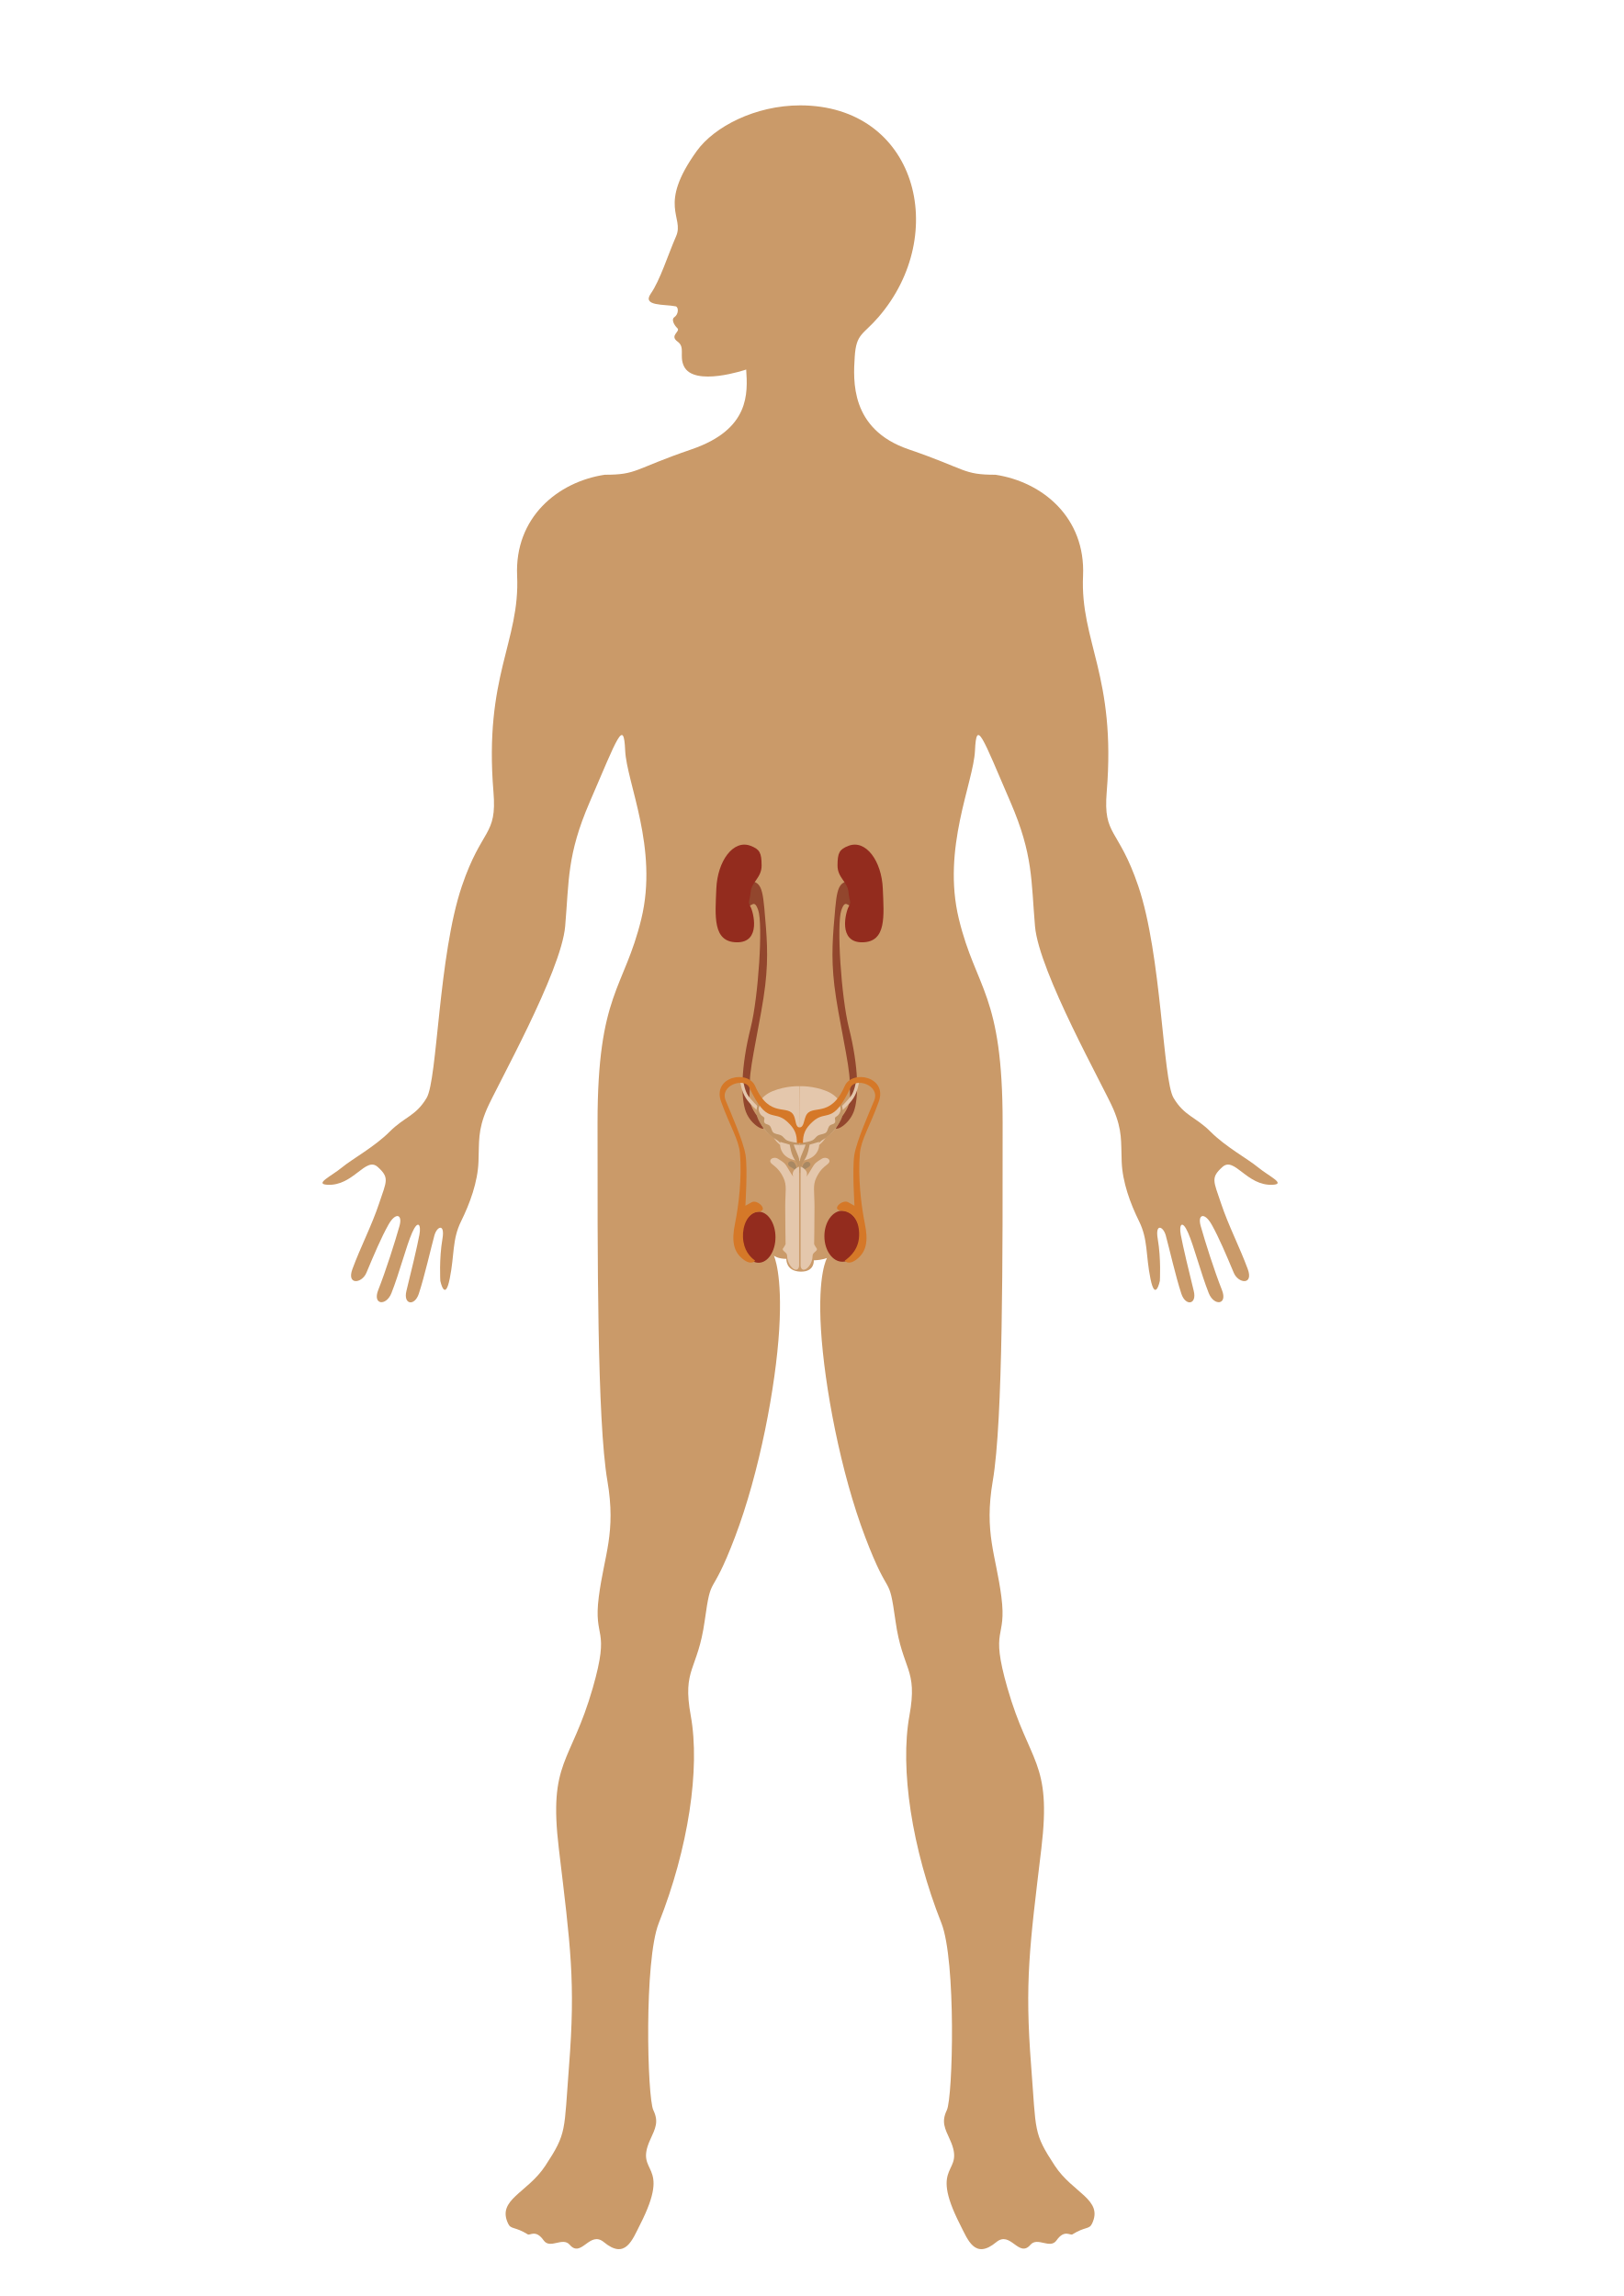
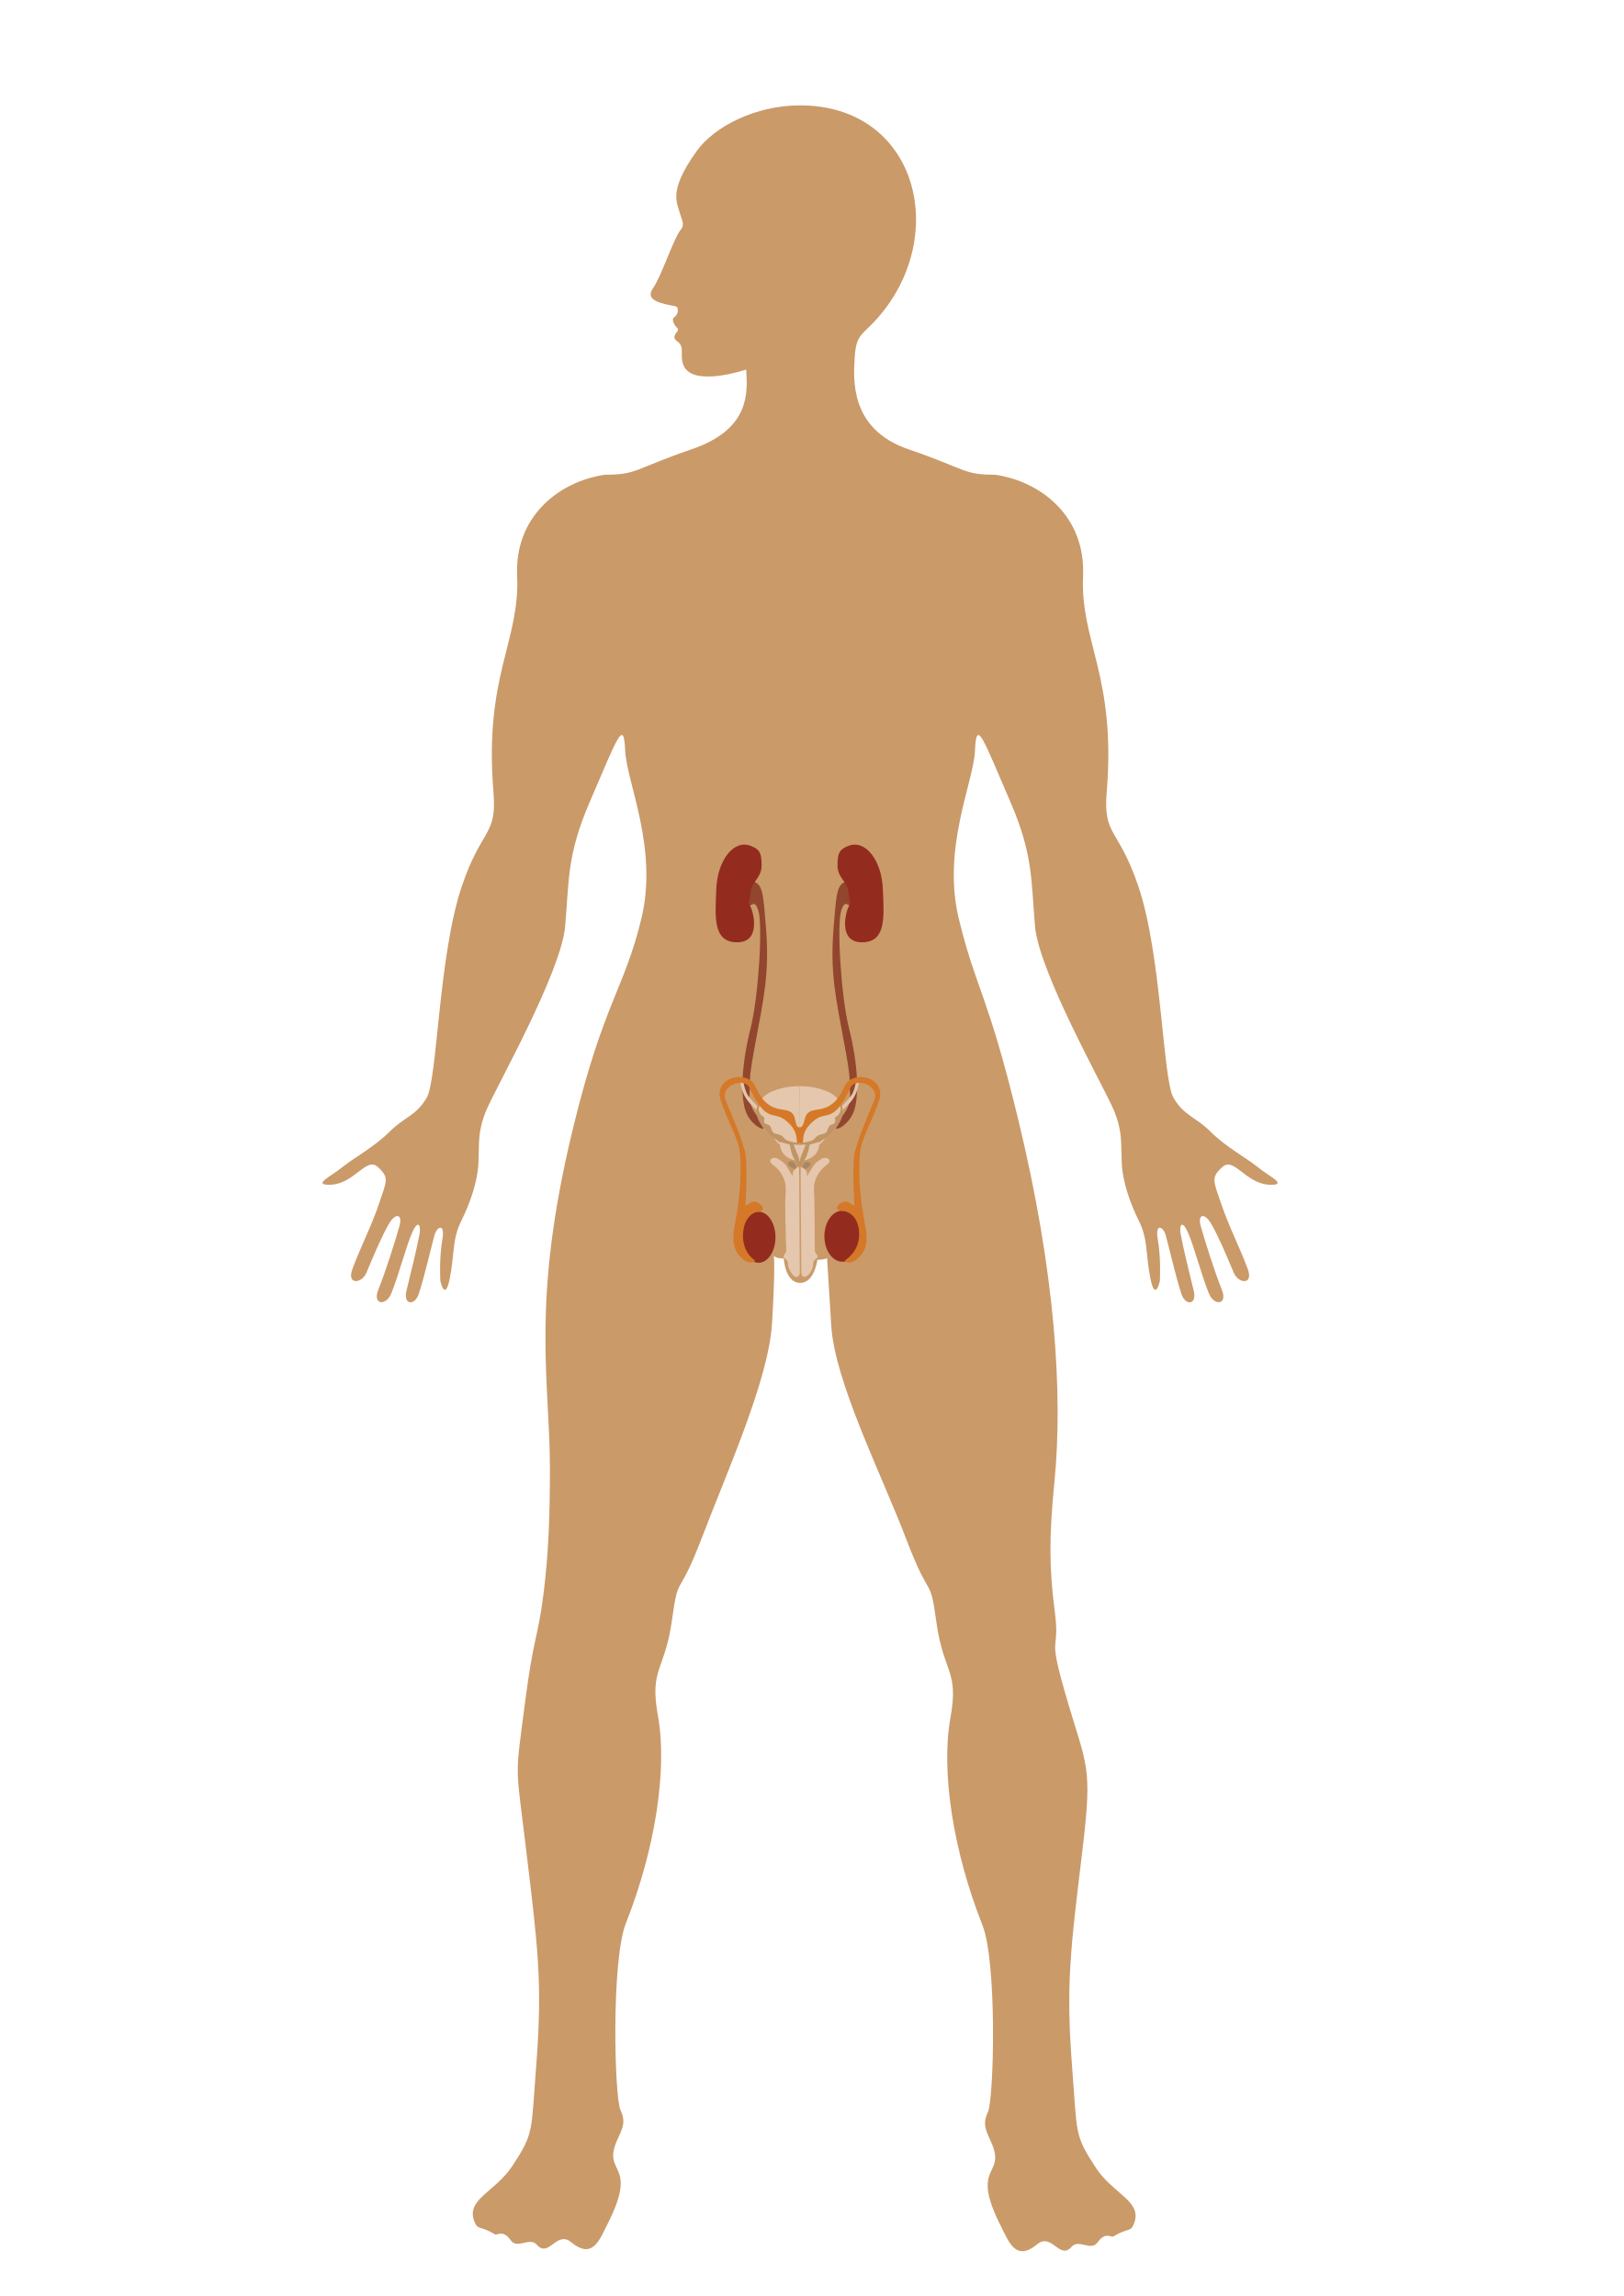
<svg xmlns="http://www.w3.org/2000/svg" id="Layer_2" data-name="Layer 2" viewBox="0 0 1582.5 2238.11">
  <defs>
    <style>
      .cls-1 {
        fill: #92462d;
      }

      .cls-2 {
        fill: #ca9a69;
      }

      .cls-3 {
        fill: #a88863;
      }

      .cls-4 {
        fill: #d57828;
      }

      .cls-5 {
        fill: #932c1e;
      }

      .cls-6 {
        fill: #c09465;
      }

      .cls-7 {
        fill: #e4c7ac;
      }
    </style>
  </defs>
-   <path class="cls-2" d="M779.76,102.71c113.42,0,146.4,125.37,76.37,206.45-15.09,17.47-21.65,15.8-23.09,38.63-1.44,22.83-4.62,70.64,52.44,90.18,57.06,19.54,52.67,24.81,84.75,24.81,45.81,6.94,87.89,41.72,85.34,98.52-2.89,64.37,32.4,97.34,23.06,210.71-3.58,43.42,11.36,34.39,30.81,91.86,22.86,67.53,23.72,188.54,34.32,206.35,10.6,17.81,21.26,18.14,36.1,32.98,14.84,14.84,36.07,26.3,46.35,34.76,10.28,8.47,27.44,16.21,14.26,16.94-25.39,1.39-37.29-27.93-49.02-17.38-11.73,10.55-8.67,13.72-1.34,35.65,7.33,21.93,17.78,41.71,25.96,63.83,5.91,15.99-9.18,14.27-13.62,3.67-7.62-18.2-14.5-34.43-21.48-46.88-6.97-12.45-14-10.23-10.74,1.31,4.42,15.67,13.18,43.37,20.69,62.33,5.84,14.74-7.78,15.9-12.83,3.14-7.72-19.48-14.47-45.98-20.17-58.93-5.7-12.95-8.95-8.06-7.13,1.88,2.04,11.15,8.39,37.74,12.63,54.69,3.41,13.64-7.94,15.36-12.05,2.88-5.64-17.13-11.85-44.71-15.19-56.83-2.44-8.88-10.51-12.21-7.81,3.44,3.37,19.53,2.05,40.93,2.05,40.93,0,0-4.47,21.01-9.17-2.2-4.7-23.21-2.26-38.03-11-55.79-8.74-17.75-16.24-38.22-17.02-58.14-.79-19.92.84-30.23-8.12-51.33-8.96-21.1-72.52-133.54-76.37-178.26-3.85-44.72-1.67-69.47-23.82-120.84-27.62-64.07-33.27-81.82-34.67-50.44-1.41,31.38-32.46,95.15-15.73,164.09,16.73,68.94,42.67,72.28,42.67,198.71s.49,290.08-9.59,349.03c-8.69,50.77,3.09,72.13,8.37,113.12,5.5,42.71-11.52,28.17,5.85,88.73,21.37,74.51,43.37,70.84,33.09,156.75-11.44,95.59-16.35,129.66-9.9,212.21,4.99,63.83,1.81,64.5,23.05,96.85,17.57,26.77,47.48,32.92,36.26,56.48-2.78,5.84-6.52,2.59-19.18,10.46-2.06,1.28-7.8-5.07-15.38,5.78-6.31,9.03-18.52-3.71-25.45,4.34-11.44,13.29-19.32-14.13-33.29-2.58-20.96,17.33-27.59-1.94-35.36-17.22-31.52-61.98,6.01-47.79-9.77-82.53-5.11-11.26-8.54-17.5-3.07-28.94,5.94-12.42,9.16-145.81-5.32-182.34-28.74-72.49-40.56-150.44-31.15-202.21,8.4-46.26-6.8-43.61-13.59-92.33-6.8-48.71-5.35-18.2-29.45-81.55-24.11-63.35-39.8-147.44-43.17-202.38-3.36-54.94,5.93-69.91,5.93-69.91,0,0-3.47,1.92-12.94,2.41,0,0,1.09,11.33-12.96,10.97-14.55-.38-13.74-12.43-13.74-12.43-8.39,0-12.2-3.14-12.2-3.14,0,0,8.56,17.16,5.2,72.1-3.36,54.94-19.06,139.03-43.17,202.38-24.11,63.35-22.66,32.84-29.45,81.55-6.8,48.71-22,46.07-13.59,92.33,9.41,51.78-2.41,129.72-31.15,202.21-14.48,36.53-11.26,169.92-5.32,182.34,5.47,11.44,2.04,17.69-3.07,28.94-15.78,34.74,21.75,20.55-9.77,82.53-7.77,15.29-14.4,34.55-35.36,17.22-13.97-11.55-21.85,15.87-33.29,2.58-6.93-8.05-19.14,4.69-25.45-4.34-7.58-10.85-13.32-4.5-15.38-5.78-12.67-7.87-16.4-4.62-19.18-10.46-11.22-23.56,18.69-29.71,36.26-56.48,21.24-32.35,18.06-33.02,23.05-96.85,6.45-82.54,1.54-116.62-9.9-212.21-10.28-85.91,11.71-82.24,33.09-156.75,17.37-60.56.36-46.02,5.85-88.73,5.27-40.99,17.05-62.35,8.37-113.12-10.08-58.95-9.59-222.59-9.59-349.03s25.94-129.77,42.67-198.71c16.73-68.94-14.33-132.71-15.73-164.09-1.41-31.38-7.05-13.63-34.67,50.44-22.15,51.37-19.96,76.12-23.82,120.84-3.85,44.72-67.42,157.16-76.37,178.26-8.96,21.1-7.33,31.41-8.12,51.33s-8.28,40.39-17.02,58.14c-8.74,17.75-6.3,32.57-11,55.79-4.7,23.21-9.17,2.2-9.17,2.2,0,0-1.32-21.39,2.05-40.93,2.7-15.65-5.37-12.32-7.81-3.44-3.34,12.12-9.55,39.7-15.19,56.83-4.1,12.48-15.46,10.76-12.05-2.88,4.23-16.95,10.58-43.55,12.63-54.69,1.82-9.94-1.43-14.83-7.13-1.88s-12.45,39.45-20.17,58.93c-5.06,12.76-18.67,11.59-12.83-3.14,7.51-18.97,16.27-46.67,20.69-62.33,3.26-11.54-3.77-13.76-10.74-1.31s-13.86,28.68-21.48,46.88c-4.44,10.6-19.53,12.32-13.62-3.67,8.18-22.12,18.63-41.9,25.96-63.83,7.33-21.93,10.39-25.11-1.34-35.65s-23.63,18.78-49.02,17.38c-13.18-.72,3.98-8.47,14.26-16.94s31.51-19.93,46.35-34.76c14.84-14.84,25.5-15.17,36.1-32.98s11.46-138.82,34.32-206.35c19.46-57.48,34.39-48.44,30.81-91.86-9.34-113.37,25.95-146.34,23.06-210.71-2.55-56.8,39.53-91.58,85.34-98.52,32.08,0,27.69-5.28,84.75-24.81,57.06-19.54,54.61-54.91,53.17-77.74,0,0-51.17,17.48-60.81-3.49-4.62-10.06,1.57-18.2-6-23.68-8.48-6.15,3.23-9.89-.32-13.19-2.73-2.54-6.27-8.37-2.89-10.68,4.36-2.99,4.24-9.95,1.23-10.58-10.68-2.23-32.92.16-24.23-12.34,9.15-13.17,16.63-37.47,24.74-56.09,8.19-18.79-18.35-29.5,20.08-82.97,17-23.65,57.04-44.49,100.75-44.49Z" />
+   <path class="cls-2" d="M779.76,102.71c113.42,0,146.4,125.37,76.37,206.45-15.09,17.47-21.65,15.8-23.09,38.63-1.44,22.83-4.62,70.64,52.44,90.18,57.06,19.54,52.67,24.81,84.75,24.81,45.81,6.94,87.89,41.72,85.34,98.52-2.89,64.37,32.4,97.34,23.06,210.71-3.58,43.42,11.36,34.39,30.81,91.86,22.86,67.53,23.72,188.54,34.32,206.35,10.6,17.81,21.26,18.14,36.1,32.98,14.84,14.84,36.07,26.3,46.35,34.76,10.28,8.47,27.44,16.21,14.26,16.94-25.39,1.39-37.29-27.93-49.02-17.38-11.73,10.55-8.67,13.72-1.34,35.65,7.33,21.93,17.78,41.71,25.96,63.83,5.91,15.99-9.18,14.27-13.62,3.67-7.62-18.2-14.5-34.43-21.48-46.88-6.97-12.45-14-10.23-10.74,1.31,4.42,15.67,13.18,43.37,20.69,62.33,5.84,14.74-7.78,15.9-12.83,3.14-7.72-19.48-14.47-45.98-20.17-58.93-5.7-12.95-8.95-8.06-7.13,1.88,2.04,11.15,8.39,37.74,12.63,54.69,3.41,13.64-7.94,15.36-12.05,2.88-5.64-17.13-11.85-44.71-15.19-56.83-2.44-8.88-10.51-12.21-7.81,3.44,3.37,19.53,2.05,40.93,2.05,40.93,0,0-4.47,21.01-9.17-2.2-4.7-23.21-2.26-38.03-11-55.79-8.74-17.75-16.24-38.22-17.02-58.14-.79-19.92.84-30.23-8.12-51.33-8.96-21.1-72.52-133.54-76.37-178.26-3.85-44.72-1.67-69.47-23.82-120.84-27.62-64.07-33.27-81.82-34.67-50.44-1.41,31.38-32.46,95.15-15.73,164.09,16.73,68.94,27.86,71.84,57.67,194.71,36.44,150.19,43.98,268.78,35.41,355.03-5.36,53.95-4.91,84.13.37,125.12,5.5,42.71-7.52,18.17,9.85,78.73,21.37,74.51,27.37,68.84,17.09,154.75-11.44,95.59-16.35,129.66-9.9,212.21,4.99,63.83,1.81,64.5,23.05,96.85,17.57,26.77,47.48,32.92,36.26,56.48-2.78,5.84-6.52,2.59-19.18,10.46-2.06,1.28-7.8-5.07-15.38,5.78-6.31,9.03-18.52-3.71-25.45,4.34-11.44,13.29-19.32-14.13-33.29-2.58-20.96,17.33-27.59-1.94-35.36-17.22-31.52-61.98,6.01-47.79-9.77-82.53-5.11-11.26-8.54-17.5-3.07-28.94,5.94-12.42,9.16-145.81-5.32-182.34-28.74-72.49-40.56-150.44-31.15-202.21,8.4-46.26-6.8-43.61-13.59-92.33-6.8-48.71-5.35-18.2-29.45-81.55-24.11-63.35-69.8-153.44-73.17-208.38-3.36-54.94-4.07-65.91-4.07-65.91,0,0,.03,1.42-9.44,1.91,0,0-2.93,22.83-16.98,22.47-14.55-.38-15.75-23.83-15.75-23.83-8.39,0-9.67-2.75-9.67-2.75,0,0,1.56,11.16-1.8,66.1-3.36,54.94-44.06,145.03-68.17,208.38-24.11,63.35-22.66,32.84-29.45,81.55-6.8,48.71-22,46.07-13.59,92.33,9.41,51.78-2.41,129.72-31.15,202.21-14.48,36.53-11.26,169.92-5.32,182.34,5.47,11.44,2.04,17.69-3.07,28.94-15.78,34.74,21.75,20.55-9.77,82.53-7.77,15.29-14.4,34.55-35.36,17.22-13.97-11.55-21.85,15.87-33.29,2.58-6.93-8.05-19.14,4.69-25.45-4.34-7.58-10.85-13.32-4.5-15.38-5.78-12.67-7.87-16.4-4.62-19.18-10.46-11.22-23.56,18.69-29.71,36.26-56.48,21.24-32.35,18.06-33.02,23.05-96.85,6.45-82.54,1.54-116.62-9.9-212.21-10.28-85.91-10.81-65.87-.91-142.75,8.2-63.68,12.36-62.02,17.85-104.73,5.27-40.99,6.37-80.24,6.37-123.12,0-86.35-19.1-160.16,22.41-331.26,29.81-122.87,49.94-135.54,66.67-204.49,16.73-68.94-14.33-132.71-15.73-164.09-1.41-31.38-7.05-13.63-34.67,50.44-22.15,51.37-19.96,76.12-23.82,120.84-3.85,44.72-67.42,157.16-76.37,178.26-8.96,21.1-7.33,31.41-8.12,51.33s-8.28,40.39-17.02,58.14c-8.74,17.75-6.3,32.57-11,55.79-4.7,23.21-9.17,2.2-9.17,2.2,0,0-1.32-21.39,2.05-40.93,2.7-15.65-5.37-12.32-7.81-3.44-3.34,12.12-9.55,39.7-15.19,56.83-4.1,12.48-15.46,10.76-12.05-2.88,4.23-16.95,10.58-43.55,12.63-54.69,1.82-9.94-1.43-14.83-7.13-1.88s-12.45,39.45-20.17,58.93c-5.06,12.76-18.67,11.59-12.83-3.14,7.51-18.97,16.27-46.67,20.69-62.33,3.26-11.54-3.77-13.76-10.74-1.31s-13.86,28.68-21.48,46.88c-4.44,10.6-19.53,12.32-13.62-3.67,8.18-22.12,18.63-41.9,25.96-63.83,7.33-21.93,10.39-25.11-1.34-35.65s-23.63,18.78-49.02,17.38c-13.18-.72,3.98-8.47,14.26-16.94s31.51-19.93,46.35-34.76c14.84-14.84,25.5-15.17,36.1-32.98s11.46-138.82,34.32-206.35c19.46-57.48,34.39-48.44,30.81-91.86-9.34-113.37,25.95-146.34,23.06-210.71-2.55-56.8,39.53-91.58,85.34-98.52,32.08,0,27.69-5.28,84.75-24.81,57.06-19.54,54.61-54.91,53.17-77.74,0,0-51.17,17.48-60.81-3.49-4.62-10.06,1.57-18.2-6-23.68-8.48-6.15,3.23-9.89-.32-13.19-2.73-2.54-6.27-8.37-2.89-10.68,4.36-2.99,4.24-9.95,1.23-10.58-10.68-2.23-30.92-4.84-22.23-17.34,9.15-13.17,19.75-48.28,27.74-58.09,3.64-4.47,0-10.11-.91-13.89-2.72-11.35-12.83-21.98,15.99-62.08,17-23.65,57.04-44.49,100.75-44.49Z" />
  <g id="Urinary">
    <path class="cls-1" d="M832.35,856.65c-11.78,4.42-15.9,1.47-18.26,28.27s-4.33,46.74-.88,75.83c3.68,31.07,15.17,78.33,14.87,93.06s3.98,21.06-9.57,37.25,7.36,9.19,13.55-7.36c5.01-13.4,5.01-43.14-4.71-81.87-7.54-30.07-12.07-100.71-7.36-114.55s7.07,1.18,13.55-6.48-1.18-24.15-1.18-24.15h0Z" />
    <path class="cls-1" d="M726.64,856.65c11.78,4.42,15.9,1.47,18.26,28.27s4.33,46.74.88,75.83c-3.68,31.07-15.17,78.33-14.87,93.06s-3.98,21.06,9.57,37.25-7.36,9.19-13.55-7.36c-5.01-13.4-5.01-43.14,4.71-81.87,7.54-30.07,12.07-100.71,7.36-114.55s-7.07,1.18-13.55-6.48,1.18-24.15,1.18-24.15h0Z" />
    <g id="Kidneys">
      <path class="cls-5" d="M731.66,824.52c-17.01-6.56-32.39,14.85-33.5,41.61s-3.81,52.25,20.07,52.42,16.05-29.72,13.16-34.79-.66-4.45.23-14.33,10.74-13.76,10.67-25.86c-.08-12.1-1.69-15.59-10.63-19.04h0Z" />
      <path class="cls-5" d="M826.9,824.52c17.01-6.56,32.39,14.85,33.5,41.61s3.81,52.25-20.07,52.42-16.05-29.72-13.16-34.79c2.9-5.08.66-4.45-.23-14.33s-10.74-13.76-10.67-25.86,1.69-15.59,10.63-19.04h0Z" />
    </g>
  </g>
  <g id="Reproductive">
    <path class="cls-3" d="M775.8,1136.45c-2.97-8.73-11.92-2.51-5.43,1.02,4.13,2.24,4.58,3.02,5.14,4.52s1.72-1.31.28-5.54Z" />
    <path class="cls-3" d="M782.1,1136.92c2.97-8.73,11.92-2.51,5.43,1.02-4.13,2.24-4.58,3.02-5.14,4.52s-1.72-1.31-.28-5.54Z" />
    <path class="cls-7" d="M771.1,1129.95c-11.01-4.21-10.78-13.87-10.78-13.87,0,0-3.41-2.72-5.34-5.71-2.14-3.32-2.55-7.29-2.55-7.29h1.41s.66,4.11,2.23,6.22c1.57,2.12,4.32,4.82,4.32,4.82,0,0,.57-4.33,6.67-6.95,6.5-2.65,12.41-2.28,12.41-2.28l.16,26.82s-3.78.06-8.53-1.76Z" />
    <ellipse class="cls-5" cx="739.33" cy="1206.03" rx="16.47" ry="24.88" />
    <path class="cls-7" d="M761.42,1112.36c-23.5-8.98-23-29.61-23-29.61,0,0-7.28-5.81-11.39-12.19-4.56-7.08-5.45-15.57-5.45-15.57h3.01s1.41,8.76,4.75,13.29,9.22,10.28,9.22,10.28c0,0,1.22-9.25,14.23-14.84,13.87-5.65,26.49-4.86,26.49-4.86l.34,57.26s-8.07.12-18.21-3.75Z" />
    <path class="cls-6" d="M742.35,1075.19c-3.45,3.78-3.64,6.89-1.58,10.36,2.07,3.47,4.7,2.78,4.2,5.2s-.63,4.29,2.67,5.24c3.3.95,3.54,2.7,4.66,5.76s2.83,3.22,6.65,4.19c3.83.97,3.96,2.31,6.71,4.82s13.97,3.52,13.97,3.52v1.82s-5.95-.42-5.95-.42c0,0,0,1.13,2.1,5.85,2.1,4.72,2.85,7.03,3.31,9.22.46,2.19.2,12.66.2,12.66l-2.01.03s.82-7.78-.84-10.11c-3.63-5.1-5.19-8.62-6.78-17.57l-7.98-2.3s-9.59-3.5-16.89-13.04c-6.64-8.69-8.78-14.22-6.97-21.21s2.42-7.45,2.42-7.45l2.1,3.43Z" />
    <path class="cls-7" d="M787.64,1129.95c11.01-4.21,10.78-13.87,10.78-13.87,0,0,3.41-2.72,5.34-5.71,2.14-3.32,2.55-7.29,2.55-7.29h-1.41s-.66,4.11-2.23,6.22c-1.57,2.12-4.32,4.82-4.32,4.82,0,0-.57-4.33-6.67-6.95-6.5-2.65-12.41-2.28-12.41-2.28l-.16,26.82s3.78.06,8.53-1.76Z" />
    <path class="cls-7" d="M797.33,1112.36c23.5-8.98,23-29.61,23-29.61,0,0,7.28-5.81,11.39-12.19,4.56-7.08,5.45-15.57,5.45-15.57h-3.01s-1.41,8.76-4.75,13.29c-3.34,4.52-9.22,10.28-9.22,10.28,0,0-1.22-9.25-14.23-14.84-13.87-5.65-26.49-4.86-26.49-4.86l-.34,57.26s8.07.12,18.21-3.75Z" />
    <path class="cls-6" d="M816.4,1075.19c3.45,3.78,3.64,6.89,1.58,10.36s-4.7,2.78-4.2,5.2c.5,2.42.63,4.29-2.67,5.24s-3.54,2.7-4.66,5.76c-1.12,3.06-2.83,3.22-6.65,4.19-3.83.97-3.96,2.31-6.71,4.82-2.75,2.52-13.97,3.52-13.97,3.52v1.82s5.95-.42,5.95-.42c0,0,0,1.13-2.1,5.85-2.1,4.72-2.85,7.03-3.31,9.22-.46,2.19-.2,12.66-.2,12.66l2.01.03s-.82-7.78.84-10.11c3.63-5.1,5.19-8.62,6.78-17.57l7.98-2.3s9.59-3.5,16.89-13.04c6.64-8.69,8.78-14.22,6.97-21.21-1.8-7-2.42-7.45-2.42-7.45l-2.1,3.43Z" />
    <ellipse class="cls-5" cx="821.03" cy="1205.05" rx="17.56" ry="24.88" />
    <path class="cls-4" d="M779.63,1114.29l2.95.08c0-8.56,1.81-14.01,9.48-20.99,13.68-12.45,19.29,4.22,37-33.43,4.62-9.81,29.24-2.35,22.86,13.06-4.84,11.67-17.15,39.44-19.28,52.86-2.13,13.42.16,49.48.16,49.48l-5.93-3.3c-5.68-3.58-17.32,7.2-6.94,8.1,11.03.96,16.89,9.04,17.4,21.57.65,15.79-9.06,23.56-14.06,27.18,0,0,3.65,5.1,11.99-1.57,9.52-7.62,10.94-18.22,7.65-34.5-3.71-18.34-6.79-45.12-4.82-68.52,1.14-13.53,9.59-26.08,18.39-50.47,8.8-24.38-26.09-31.48-33.23-15.13-14.22,32.58-32.4,16.68-37.87,29.21-1.93,4.41-2.04,11.04-6.06,11.04s-3.52-6.63-5.44-11.04c-5.47-12.53-23.66,3.37-37.87-29.21-7.13-16.35-42.03-9.25-33.23,15.13,8.8,24.38,17.25,36.93,18.39,50.47,1.97,23.4-1.11,50.18-4.82,68.52-3.29,16.28-1.87,26.88,7.65,34.5,8.34,6.67,11.99,1.57,11.99,1.57-4.99-3.62-11.29-10.21-11.86-22.89-.48-10.65,4.18-23.92,15.21-24.88,10.39-.9-1.26-12.66-6.94-9.08l-5.93,3.3s2.29-36.06.16-49.48-14.44-41.2-19.28-52.86c-6.39-15.41,18.24-22.87,22.86-13.06,17.72,37.64,23.32,20.98,37,33.43,7.67,6.98,9.48,12.43,9.48,20.99,0,0,2.95-.08,2.95-.08Z" />
-     <path class="cls-7" d="M778.8,1233.94c-.2,3.89-3.33,5.3-6.86,1.77-3.53-3.53-4.81-8.35-4.81-11.75s-5.73-4.7-3.89-7.15,2.41-4.1,2.41-4.1c0,0-.35-20.47-.35-36.02s1.88-21.02-1.77-28.66c-3.23-6.77-6.33-9.59-11.07-13.33-4.74-3.74,1.08-8.13,5.99-5.03,5.62,3.55,6.49,3.99,9.67,9.51s5.05,7.93,5.05,7.93c0,0-1.7-3.37.78-6.37s4.88-3.47,4.88-3.47v96.66Z" />
-     <path class="cls-7" d="M780.33,1233.94c.2,3.89,3.33,5.3,6.86,1.77,3.53-3.53,4.81-8.35,4.81-11.75s5.73-4.7,3.89-7.15c-1.84-2.45-2.41-4.1-2.41-4.1,0,0,.35-20.47.35-36.02s-1.88-21.02,1.77-28.66c3.23-6.77,6.33-9.59,11.07-13.33,4.74-3.74-1.08-8.13-5.99-5.03-5.62,3.55-6.49,3.99-9.67,9.51-3.18,5.52-5.05,7.93-5.05,7.93,0,0,1.7-3.37-.78-6.37s-4.88-3.47-4.88-3.47v96.66Z" />
+     <path class="cls-7" d="M779.5,1240.89c-.2,3.89-3.84,5.42-6.86,1.77-3.46-4.18-4.81-8.35-4.81-11.75s-5.73-4.7-3.89-7.15,2.41-4.1,2.41-4.1c0,0-1.06-27.41-1.06-42.96s1.88-21.02-1.77-28.66c-3.23-6.77-6.33-9.59-11.07-13.33-4.74-3.74,1.08-8.13,5.99-5.03,5.62,3.55,6.49,3.99,9.67,9.51s5.05,7.93,5.05,7.93c0,0-1.7-3.37.78-6.37s4.88-3.47,4.88-3.47l.7,103.61Z" />
+     <path class="cls-7" d="M781.03,1240.89c.2,3.89,3.33,5.3,6.86,1.77,3.53-3.53,4.81-8.35,4.81-11.75s5.73-4.7,3.89-7.15c-1.84-2.45-2.41-4.1-2.41-4.1,0,0-.35-27.41-.35-42.96s-1.88-21.02,1.77-28.66c3.23-6.77,6.33-9.59,11.07-13.33,4.74-3.74-1.08-8.13-5.99-5.03-5.62,3.55-6.49,3.99-9.67,9.51-3.18,5.52-5.05,7.93-5.05,7.93,0,0,1.7-3.37-.78-6.37s-4.88-3.47-4.88-3.47l.7,103.61Z" />
  </g>
</svg>
